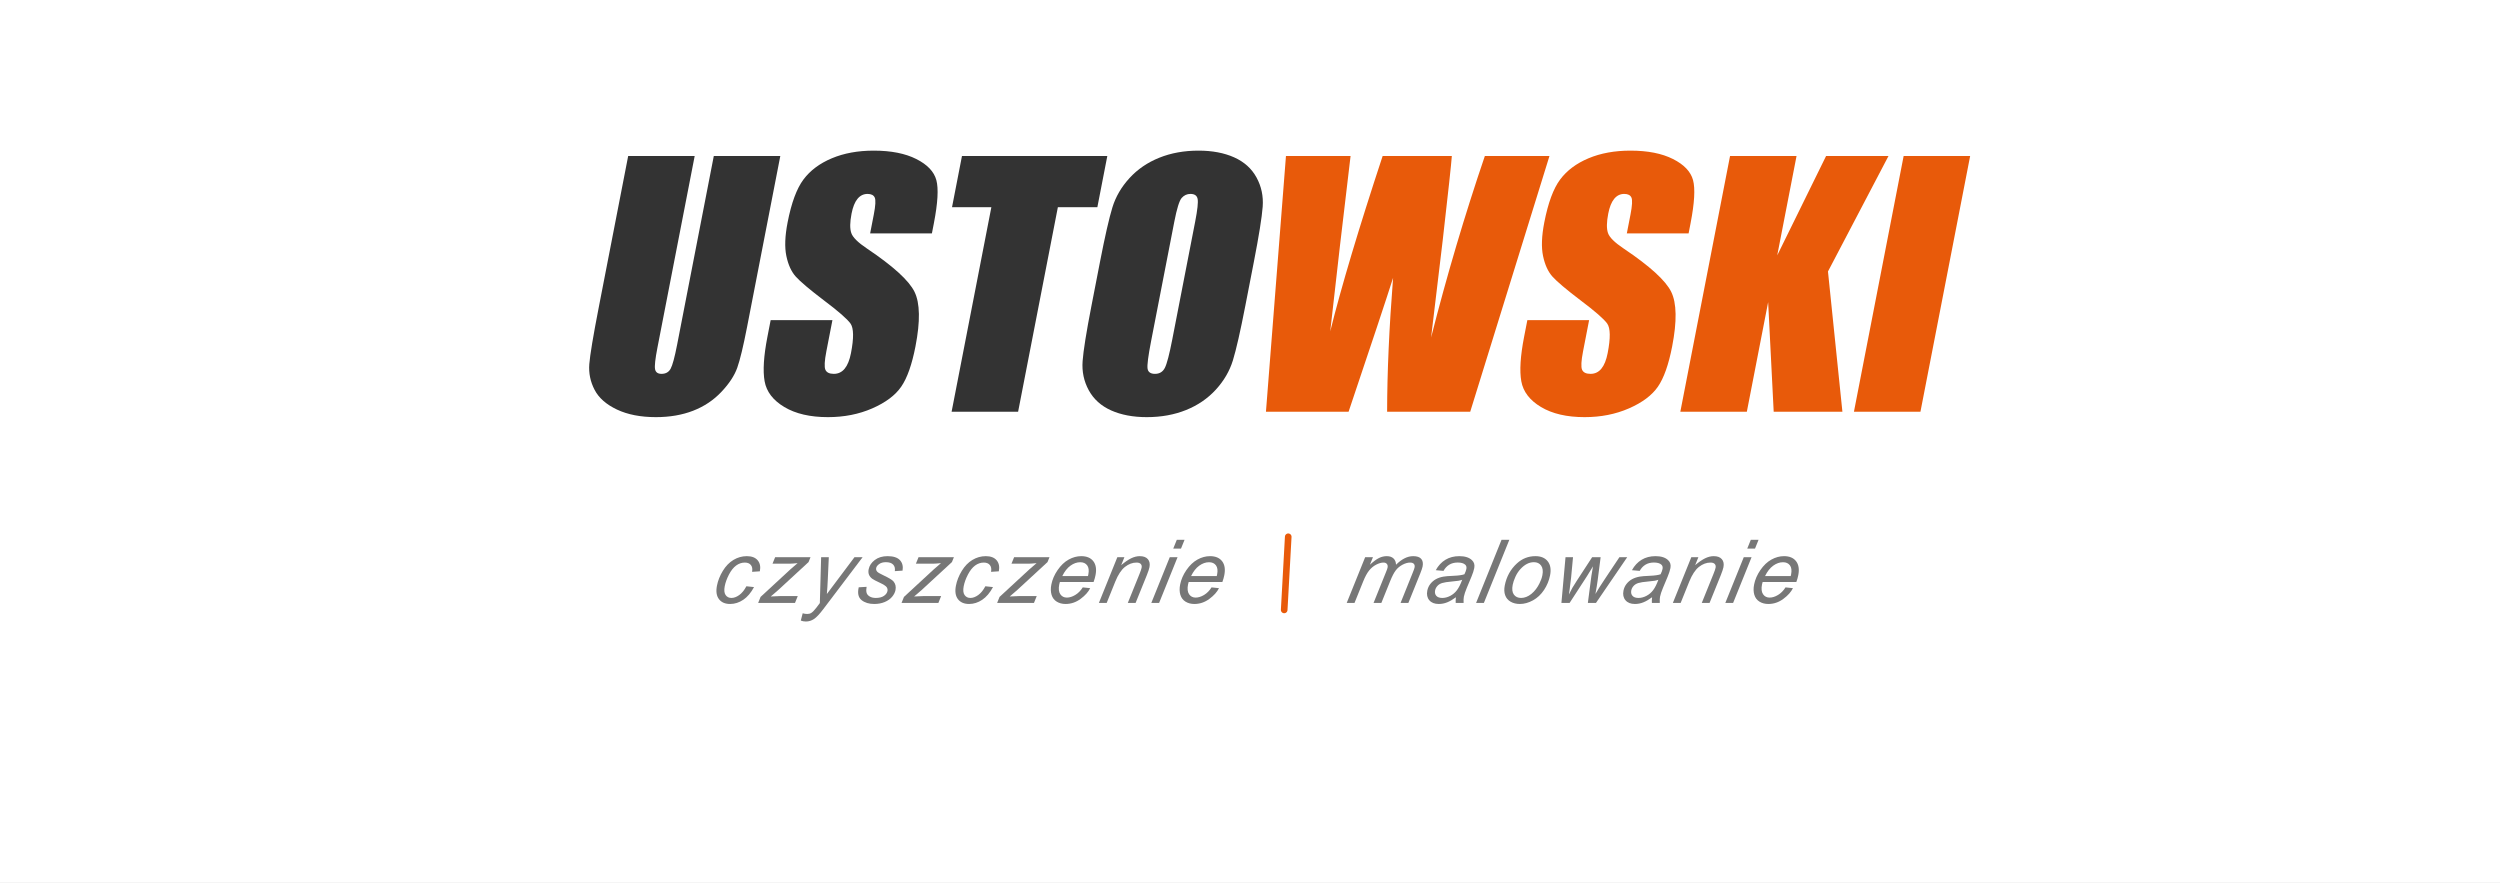
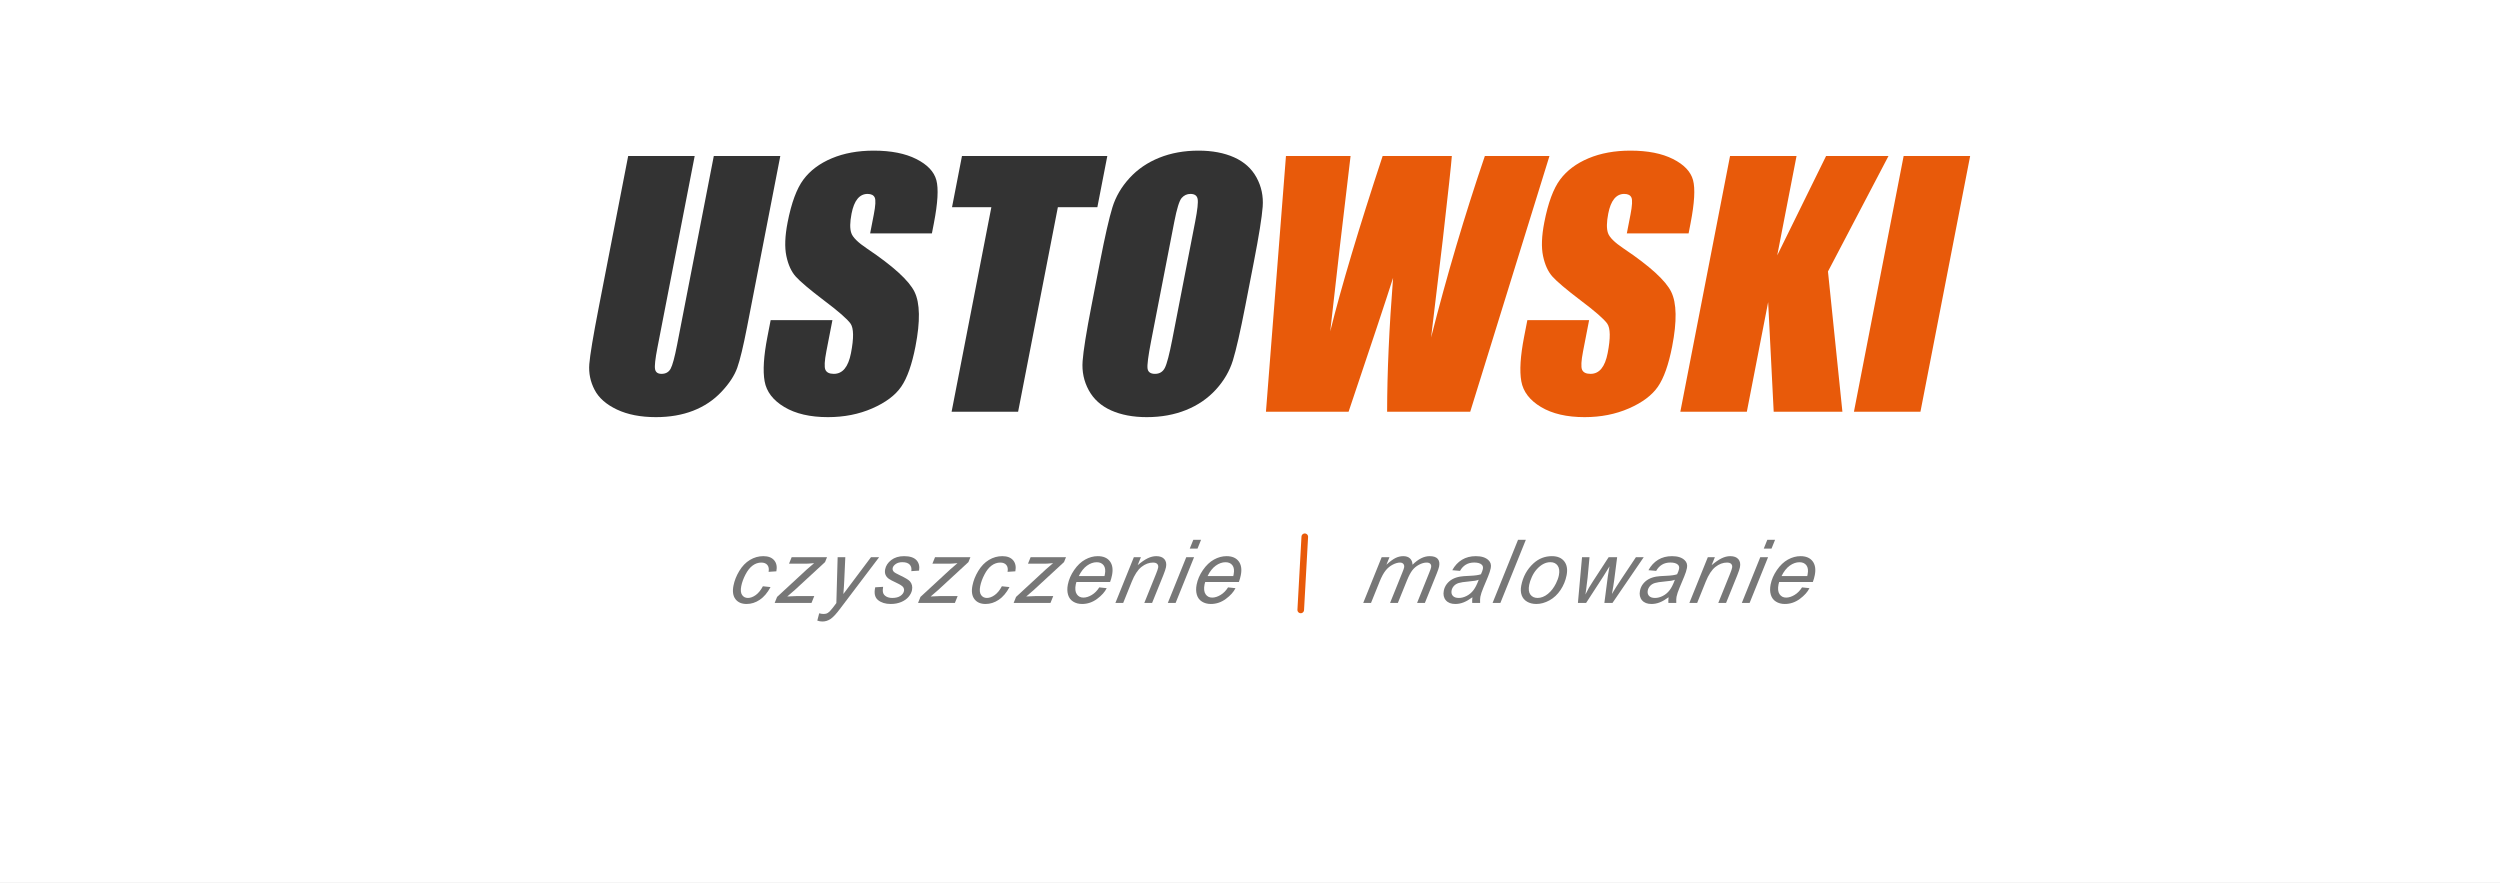
<svg xmlns="http://www.w3.org/2000/svg" viewBox="0 0 680 240">
  <rect width="680" height="240" fill="#ffffff" />
  <path d="M1041 1619V537Q1041 353 1029.0 278.5Q1017 204 958.0 125.5Q899 47 802.5 6.5Q706 -34 575 -34Q430 -34 319.0 14.0Q208 62 153.0 139.0Q98 216 88.0 301.5Q78 387 78 661V1619H499V405Q499 299 510.5 269.5Q522 240 557 240Q597 240 608.5 272.5Q620 305 620 426V1619Z" transform="matrix(0.042969,0,0.008352,-0.042969,153.99,112.00)" fill="#333333" />
  <path d="M976 1129H585V1249Q585 1333 570.0 1356.0Q555 1379 520 1379Q482 1379 462.5 1348.0Q443 1317 443 1254Q443 1173 465 1132Q486 1091 584 1033Q865 866 938 759Q1011 652 1011 414Q1011 241 970.5 159.0Q930 77 814.0 21.5Q698 -34 544 -34Q375 -34 255.5 30.0Q136 94 99.0 193.0Q62 292 62 474V580H453V383Q453 292 469.5 266.0Q486 240 528 240Q570 240 590.5 273.0Q611 306 611 371Q611 514 572 558Q532 602 375 705Q218 809 167.0 856.0Q116 903 82.5 986.0Q49 1069 49 1198Q49 1384 96.5 1470.0Q144 1556 250.0 1604.5Q356 1653 506 1653Q670 1653 785.5 1600.0Q901 1547 938.5 1466.5Q976 1386 976 1193Z" transform="matrix(0.042969,0,0.008352,-0.042969,202.11,112.00)" fill="#333333" />
  <path d="M932 1619V1295H682V0H261V1295H12V1619Z" transform="matrix(0.042969,0,0.008352,-0.042969,247.62,112.00)" fill="#333333" />
  <path d="M1046 671Q1046 427 1034.5 325.5Q1023 224 962.5 140.0Q902 56 799.0 11.0Q696 -34 559 -34Q429 -34 325.5 8.5Q222 51 159.0 136.0Q96 221 84.0 321.0Q72 421 72 671V948Q72 1192 83.5 1293.5Q95 1395 155.5 1479.0Q216 1563 319.0 1608.0Q422 1653 559 1653Q689 1653 792.5 1610.5Q896 1568 959.0 1483.0Q1022 1398 1034.0 1298.0Q1046 1198 1046 948ZM625 1203Q625 1316 612.5 1347.5Q600 1379 561 1379Q528 1379 510.5 1353.5Q493 1328 493 1203V447Q493 306 504.5 273.0Q516 240 558 240Q601 240 613.0 278.0Q625 316 625 459Z" transform="matrix(0.042969,0,0.008352,-0.042969,288.18,112.00)" fill="#333333" />
  <path d="M1668 1619 1481 0H955Q883 373 828 848Q803 645 711 0H188L0 1619H409L452 1054L496 509Q519 932 612 1619H1050Q1059 1548 1096 1085L1142 470Q1177 1057 1259 1619Z" transform="matrix(0.042969,0,0.008352,-0.042969,336.26,112.00)" fill="#e85a0a" />
  <path d="M976 1129H585V1249Q585 1333 570.0 1356.0Q555 1379 520 1379Q482 1379 462.5 1348.0Q443 1317 443 1254Q443 1173 465 1132Q486 1091 584 1033Q865 866 938 759Q1011 652 1011 414Q1011 241 970.5 159.0Q930 77 814.0 21.5Q698 -34 544 -34Q375 -34 255.5 30.0Q136 94 99.0 193.0Q62 292 62 474V580H453V383Q453 292 469.5 266.0Q486 240 528 240Q570 240 590.5 273.0Q611 306 611 371Q611 514 572 558Q532 602 375 705Q218 809 167.0 856.0Q116 903 82.5 986.0Q49 1069 49 1198Q49 1384 96.5 1470.0Q144 1556 250.0 1604.5Q356 1653 506 1653Q670 1653 785.5 1600.0Q901 1547 938.5 1466.5Q976 1386 976 1193Z" transform="matrix(0.042969,0,0.008352,-0.042969,407.93,112.00)" fill="#e85a0a" />
  <path d="M1087 1619 846 888 1110 0H675L505 694V0H84V1619H505V990L692 1619Z" transform="matrix(0.042969,0,0.008352,-0.042969,453.44,112.00)" fill="#e85a0a" />
  <path d="M505 1619V0H84V1619Z" transform="matrix(0.042969,0,0.008352,-0.042969,500.66,112.00)" fill="#e85a0a" />
-   <path d="M801 387 982 368Q914 169 788.5 72.5Q663 -24 503 -24Q330 -24 222.5 88.0Q115 200 115 401Q115 575 184.0 743.0Q253 911 381.5 998.5Q510 1086 675 1086Q846 1086 946.0 989.5Q1046 893 1046 734L868 722Q867 823 809.5 880.0Q752 937 658 937Q549 937 469.0 868.0Q389 799 343.5 658.5Q298 518 298 388Q298 252 358.0 184.0Q418 116 506 116Q594 116 674.5 183.0Q755 250 801 387Z" transform="matrix(0.011719,0,0.002278,-0.011719,192.75,164.00)" fill="#777777" />
-   <path d="M40 0 69 140 640 783Q701 851 776 924Q647 911 591 911H196L228 1062H1049L1025 948L449 301Q400 246 303 150Q454 159 510 159H928L895 0Z" transform="matrix(0.011719,0,0.002278,-0.011719,205.75,164.00)" fill="#777777" />
-   <path d="M0 -410 11 -240Q67 -256 120 -256Q175 -256 209 -231Q253 -198 305 -107L363 -3L186 1062H364L444 525Q468 366 485 207L960 1062H1149L472 -141Q374 -317 298.0 -374.0Q222 -431 123 -431Q60 -431 0 -410Z" transform="matrix(0.011719,0,0.002278,-0.011719,218.75,164.00)" fill="#777777" />
-   <path d="M85 363 266 374Q266 296 290.0 241.0Q314 186 378.5 151.0Q443 116 529 116Q649 116 709.0 164.0Q769 212 769 277Q769 324 733 366Q696 408 552.5 469.5Q409 531 369 556Q302 597 268.0 652.5Q234 708 234 780Q234 906 334.0 996.0Q434 1086 614 1086Q814 1086 918.5 993.5Q1023 901 1027 750L850 738Q846 834 782.0 890.0Q718 946 601 946Q507 946 455.0 903.0Q403 860 403 810Q403 760 448 722Q478 696 603 642Q811 552 865 500Q951 417 951 298Q951 219 902.5 143.0Q854 67 754.5 21.5Q655 -24 520 -24Q336 -24 207 67Q78 158 85 363Z" transform="matrix(0.011719,0,0.002278,-0.011719,231.75,164.00)" fill="#777777" />
-   <path d="M40 0 69 140 640 783Q701 851 776 924Q647 911 591 911H196L228 1062H1049L1025 948L449 301Q400 246 303 150Q454 159 510 159H928L895 0Z" transform="matrix(0.011719,0,0.002278,-0.011719,244.75,164.00)" fill="#777777" />
-   <path d="M801 387 982 368Q914 169 788.5 72.5Q663 -24 503 -24Q330 -24 222.5 88.0Q115 200 115 401Q115 575 184.0 743.0Q253 911 381.5 998.5Q510 1086 675 1086Q846 1086 946.0 989.5Q1046 893 1046 734L868 722Q867 823 809.5 880.0Q752 937 658 937Q549 937 469.0 868.0Q389 799 343.5 658.5Q298 518 298 388Q298 252 358.0 184.0Q418 116 506 116Q594 116 674.5 183.0Q755 250 801 387Z" transform="matrix(0.011719,0,0.002278,-0.011719,257.75,164.00)" fill="#777777" />
-   <path d="M40 0 69 140 640 783Q701 851 776 924Q647 911 591 911H196L228 1062H1049L1025 948L449 301Q400 246 303 150Q454 159 510 159H928L895 0Z" transform="matrix(0.011719,0,0.002278,-0.011719,270.75,164.00)" fill="#777777" />
-   <path d="M848 361 1024 343Q986 212 849.5 94.0Q713 -24 524 -24Q406 -24 307.5 30.5Q209 85 157.5 189.0Q106 293 106 426Q106 600 186.5 763.5Q267 927 395.0 1006.5Q523 1086 672 1086Q862 1086 975.5 968.0Q1089 850 1089 646Q1089 568 1075 486H293Q289 455 289 430Q289 281 357.5 202.5Q426 124 525 124Q618 124 708.0 185.0Q798 246 848 361ZM322 624H918Q919 652 919 664Q919 800 851.0 872.5Q783 945 676 945Q560 945 464.5 865.0Q369 785 322 624Z" transform="matrix(0.011719,0,0.002278,-0.011719,283.75,164.00)" fill="#777777" />
-   <path d="M68 0 290 1062H454L415 877Q522 986 615.0 1036.0Q708 1086 805 1086Q934 1086 1007.5 1016.0Q1081 946 1081 829Q1081 770 1055 643L920 0H739L880 673Q901 771 901 818Q901 871 864.5 904.0Q828 937 759 937Q620 937 511.5 837.0Q403 737 352 494L249 0Z" transform="matrix(0.011719,0,0.002278,-0.011719,298.10,164.00)" fill="#777777" />
-   <path d="M325 1261 368 1466H548L505 1261ZM61 0 283 1062H464L242 0Z" transform="matrix(0.011719,0,0.002278,-0.011719,312.44,164.00)" fill="#777777" />
-   <path d="M848 361 1024 343Q986 212 849.5 94.0Q713 -24 524 -24Q406 -24 307.5 30.5Q209 85 157.5 189.0Q106 293 106 426Q106 600 186.5 763.5Q267 927 395.0 1006.5Q523 1086 672 1086Q862 1086 975.5 968.0Q1089 850 1089 646Q1089 568 1075 486H293Q289 455 289 430Q289 281 357.5 202.5Q426 124 525 124Q618 124 708.0 185.0Q798 246 848 361ZM322 624H918Q919 652 919 664Q919 800 851.0 872.5Q783 945 676 945Q560 945 464.5 865.0Q369 785 322 624Z" transform="matrix(0.011719,0,0.002278,-0.011719,318.78,164.00)" fill="#777777" />
-   <line x1="350.4" y1="146.0" x2="349.3" y2="165.9" stroke="#e85a0a" stroke-width="1.8" stroke-linecap="round" />
-   <path d="M67 0 289 1062H470L433 887Q534 1000 613.5 1043.0Q693 1086 786 1086Q885 1086 951.5 1033.5Q1018 981 1039 887Q1120 987 1209.5 1036.5Q1299 1086 1398 1086Q1531 1086 1597.5 1023.0Q1664 960 1664 846Q1664 797 1641 684L1498 0H1317L1463 702Q1482 788 1482 825Q1482 877 1449.0 907.0Q1416 937 1356 937Q1275 937 1191.0 888.0Q1107 839 1060.5 759.5Q1014 680 979 515L871 0H690L840 717Q856 790 856 821Q856 873 823.5 905.0Q791 937 739 937Q662 937 577.5 888.0Q493 839 440.0 751.5Q387 664 353 502L248 0Z" transform="matrix(0.011719,0,0.002278,-0.011719,365.52,164.00)" fill="#777777" />
-   <path d="M784 132Q690 51 603.0 13.5Q516 -24 417 -24Q270 -24 180.0 62.5Q90 149 90 284Q90 373 130.5 441.5Q171 510 238.0 551.5Q305 593 402 611Q463 623 633.5 630.0Q804 637 878 666Q899 740 899 789Q899 852 853 888Q790 938 669 938Q555 938 482.5 887.5Q410 837 377 744L194 760Q250 918 371.5 1002.0Q493 1086 678 1086Q875 1086 990 992Q1078 922 1078 810Q1078 725 1053 613L994 349Q966 223 966 144Q966 94 988 0H805Q790 52 784 132ZM851 538Q813 523 769.5 515.0Q726 507 624 498Q466 484 401.0 462.5Q336 441 303.0 394.0Q270 347 270 290Q270 214 322.5 165.0Q375 116 472 116Q562 116 645.0 163.5Q728 211 776.0 296.0Q824 381 851 538Z" transform="matrix(0.011719,0,0.002278,-0.011719,386.52,164.00)" fill="#777777" />
-   <path d="M54 0 360 1466H541L235 0Z" transform="matrix(0.011719,0,0.002278,-0.011719,400.86,164.00)" fill="#777777" />
-   <path d="M100 403Q100 714 283 918Q434 1086 679 1086Q871 1086 988.5 966.0Q1106 846 1106 642Q1106 459 1032.0 301.5Q958 144 821.5 60.0Q685 -24 534 -24Q410 -24 308.5 29.0Q207 82 153.5 179.0Q100 276 100 403ZM281 421Q281 271 353.0 193.5Q425 116 536 116Q594 116 651.0 139.5Q708 163 757.0 211.0Q806 259 840.5 320.5Q875 382 896 453Q927 552 927 643Q927 787 854.5 866.5Q782 946 672 946Q587 946 517.0 905.5Q447 865 390.5 787.0Q334 709 307.5 605.5Q281 502 281 421Z" transform="matrix(0.011719,0,0.002278,-0.011719,407.20,164.00)" fill="#777777" />
-   <path d="M270 0 159 1062H333L381 585L400 317Q402 287 406 196Q436 298 457.0 352.5Q478 407 524 508L777 1062H974L1009 531Q1017 410 1019 208Q1069 342 1182 580L1410 1062H1591L1072 0H884L844 623Q840 681 838 849Q797 742 741 618L460 0Z" transform="matrix(0.011719,0,0.002278,-0.011719,421.54,164.00)" fill="#777777" />
-   <path d="M784 132Q690 51 603.0 13.5Q516 -24 417 -24Q270 -24 180.0 62.5Q90 149 90 284Q90 373 130.5 441.5Q171 510 238.0 551.5Q305 593 402 611Q463 623 633.5 630.0Q804 637 878 666Q899 740 899 789Q899 852 853 888Q790 938 669 938Q555 938 482.5 887.5Q410 837 377 744L194 760Q250 918 371.5 1002.0Q493 1086 678 1086Q875 1086 990 992Q1078 922 1078 810Q1078 725 1053 613L994 349Q966 223 966 144Q966 94 988 0H805Q790 52 784 132ZM851 538Q813 523 769.5 515.0Q726 507 624 498Q466 484 401.0 462.5Q336 441 303.0 394.0Q270 347 270 290Q270 214 322.5 165.0Q375 116 472 116Q562 116 645.0 163.5Q728 211 776.0 296.0Q824 381 851 538Z" transform="matrix(0.011719,0,0.002278,-0.011719,439.88,164.00)" fill="#777777" />
-   <path d="M68 0 290 1062H454L415 877Q522 986 615.0 1036.0Q708 1086 805 1086Q934 1086 1007.5 1016.0Q1081 946 1081 829Q1081 770 1055 643L920 0H739L880 673Q901 771 901 818Q901 871 864.5 904.0Q828 937 759 937Q620 937 511.5 837.0Q403 737 352 494L249 0Z" transform="matrix(0.011719,0,0.002278,-0.011719,454.22,164.00)" fill="#777777" />
-   <path d="M325 1261 368 1466H548L505 1261ZM61 0 283 1062H464L242 0Z" transform="matrix(0.011719,0,0.002278,-0.011719,468.57,164.00)" fill="#777777" />
-   <path d="M848 361 1024 343Q986 212 849.5 94.0Q713 -24 524 -24Q406 -24 307.5 30.5Q209 85 157.5 189.0Q106 293 106 426Q106 600 186.5 763.5Q267 927 395.0 1006.5Q523 1086 672 1086Q862 1086 975.5 968.0Q1089 850 1089 646Q1089 568 1075 486H293Q289 455 289 430Q289 281 357.5 202.5Q426 124 525 124Q618 124 708.0 185.0Q798 246 848 361ZM322 624H918Q919 652 919 664Q919 800 851.0 872.5Q783 945 676 945Q560 945 464.5 865.0Q369 785 322 624Z" transform="matrix(0.011719,0,0.002278,-0.011719,474.90,164.00)" fill="#777777" />
+   <path d="M801 387 982 368Q914 169 788.5 72.5Q663 -24 503 -24Q330 -24 222.5 88.0Q115 200 115 401Q115 575 184.0 743.0Q253 911 381.5 998.5Q510 1086 675 1086Q846 1086 946.0 989.5Q1046 893 1046 734L868 722Q867 823 809.5 880.0Q752 937 658 937Q549 937 469.0 868.0Q389 799 343.5 658.5Q298 518 298 388Q298 252 358.0 184.0Q418 116 506 116Q594 116 674.5 183.0Q755 250 801 387Z" transform="matrix(0.011719,0,0.002278,-0.011719,197.24,164.00)" fill="#777777" />
+   <path d="M40 0 69 140 640 783Q701 851 776 924Q647 911 591 911H196L228 1062H1049L1025 948L449 301Q400 246 303 150Q454 159 510 159H928L895 0Z" transform="matrix(0.011719,0,0.002278,-0.011719,210.24,164.00)" fill="#777777" />
+   <path d="M0 -410 11 -240Q67 -256 120 -256Q175 -256 209 -231Q253 -198 305 -107L363 -3L186 1062H364L444 525Q468 366 485 207L960 1062H1149L472 -141Q374 -317 298.0 -374.0Q222 -431 123 -431Q60 -431 0 -410Z" transform="matrix(0.011719,0,0.002278,-0.011719,223.24,164.00)" fill="#777777" />
+   <path d="M85 363 266 374Q266 296 290.0 241.0Q314 186 378.5 151.0Q443 116 529 116Q649 116 709.0 164.0Q769 212 769 277Q769 324 733 366Q696 408 552.5 469.5Q409 531 369 556Q302 597 268.0 652.5Q234 708 234 780Q234 906 334.0 996.0Q434 1086 614 1086Q814 1086 918.5 993.5Q1023 901 1027 750L850 738Q846 834 782.0 890.0Q718 946 601 946Q507 946 455.0 903.0Q403 860 403 810Q403 760 448 722Q478 696 603 642Q811 552 865 500Q951 417 951 298Q951 219 902.5 143.0Q854 67 754.5 21.5Q655 -24 520 -24Q336 -24 207 67Q78 158 85 363Z" transform="matrix(0.011719,0,0.002278,-0.011719,236.24,164.00)" fill="#777777" />
+   <path d="M40 0 69 140 640 783Q701 851 776 924Q647 911 591 911H196L228 1062H1049L1025 948L449 301Q400 246 303 150Q454 159 510 159H928L895 0Z" transform="matrix(0.011719,0,0.002278,-0.011719,249.24,164.00)" fill="#777777" />
+   <path d="M801 387 982 368Q914 169 788.5 72.5Q663 -24 503 -24Q330 -24 222.5 88.0Q115 200 115 401Q115 575 184.0 743.0Q253 911 381.5 998.5Q510 1086 675 1086Q846 1086 946.0 989.5Q1046 893 1046 734L868 722Q867 823 809.5 880.0Q752 937 658 937Q549 937 469.0 868.0Q389 799 343.5 658.5Q298 518 298 388Q298 252 358.0 184.0Q418 116 506 116Q594 116 674.5 183.0Q755 250 801 387Z" transform="matrix(0.011719,0,0.002278,-0.011719,262.24,164.00)" fill="#777777" />
+   <path d="M40 0 69 140 640 783Q701 851 776 924Q647 911 591 911H196L228 1062H1049L1025 948L449 301Q400 246 303 150Q454 159 510 159H928L895 0Z" transform="matrix(0.011719,0,0.002278,-0.011719,275.24,164.00)" fill="#777777" />
+   <path d="M848 361 1024 343Q986 212 849.5 94.0Q713 -24 524 -24Q406 -24 307.5 30.5Q209 85 157.5 189.0Q106 293 106 426Q106 600 186.5 763.5Q267 927 395.0 1006.5Q523 1086 672 1086Q862 1086 975.5 968.0Q1089 850 1089 646Q1089 568 1075 486H293Q289 455 289 430Q289 281 357.5 202.5Q426 124 525 124Q618 124 708.0 185.0Q798 246 848 361ZM322 624H918Q919 652 919 664Q919 800 851.0 872.5Q783 945 676 945Q560 945 464.5 865.0Q369 785 322 624Z" transform="matrix(0.011719,0,0.002278,-0.011719,288.24,164.00)" fill="#777777" />
+   <path d="M68 0 290 1062H454L415 877Q522 986 615.0 1036.0Q708 1086 805 1086Q934 1086 1007.5 1016.0Q1081 946 1081 829Q1081 770 1055 643L920 0H739L880 673Q901 771 901 818Q901 871 864.5 904.0Q828 937 759 937Q620 937 511.5 837.0Q403 737 352 494L249 0Z" transform="matrix(0.011719,0,0.002278,-0.011719,302.59,164.00)" fill="#777777" />
+   <path d="M325 1261 368 1466H548L505 1261ZM61 0 283 1062H464L242 0Z" transform="matrix(0.011719,0,0.002278,-0.011719,316.93,164.00)" fill="#777777" />
+   <path d="M848 361 1024 343Q986 212 849.5 94.0Q713 -24 524 -24Q406 -24 307.5 30.5Q209 85 157.5 189.0Q106 293 106 426Q106 600 186.5 763.5Q267 927 395.0 1006.5Q523 1086 672 1086Q862 1086 975.5 968.0Q1089 850 1089 646Q1089 568 1075 486H293Q289 455 289 430Q289 281 357.5 202.5Q426 124 525 124Q618 124 708.0 185.0Q798 246 848 361ZM322 624H918Q919 652 919 664Q919 800 851.0 872.5Q783 945 676 945Q560 945 464.5 865.0Q369 785 322 624Z" transform="matrix(0.011719,0,0.002278,-0.011719,323.27,164.00)" fill="#777777" />
+   <line x1="354.9" y1="146.0" x2="353.8" y2="165.9" stroke="#e85a0a" stroke-width="1.8" stroke-linecap="round" />
+   <path d="M67 0 289 1062H470L433 887Q534 1000 613.5 1043.0Q693 1086 786 1086Q885 1086 951.5 1033.5Q1018 981 1039 887Q1120 987 1209.5 1036.5Q1299 1086 1398 1086Q1531 1086 1597.5 1023.0Q1664 960 1664 846Q1664 797 1641 684L1498 0H1317L1463 702Q1482 788 1482 825Q1482 877 1449.0 907.0Q1416 937 1356 937Q1275 937 1191.0 888.0Q1107 839 1060.5 759.5Q1014 680 979 515L871 0H690L840 717Q856 790 856 821Q856 873 823.5 905.0Q791 937 739 937Q662 937 577.5 888.0Q493 839 440.0 751.5Q387 664 353 502L248 0Z" transform="matrix(0.011719,0,0.002278,-0.011719,370.01,164.00)" fill="#777777" />
+   <path d="M784 132Q690 51 603.0 13.5Q516 -24 417 -24Q270 -24 180.0 62.5Q90 149 90 284Q90 373 130.5 441.5Q171 510 238.0 551.5Q305 593 402 611Q463 623 633.5 630.0Q804 637 878 666Q899 740 899 789Q899 852 853 888Q790 938 669 938Q555 938 482.5 887.5Q410 837 377 744L194 760Q250 918 371.5 1002.0Q493 1086 678 1086Q875 1086 990 992Q1078 922 1078 810Q1078 725 1053 613L994 349Q966 223 966 144Q966 94 988 0H805Q790 52 784 132ZM851 538Q813 523 769.5 515.0Q726 507 624 498Q466 484 401.0 462.5Q336 441 303.0 394.0Q270 347 270 290Q270 214 322.5 165.0Q375 116 472 116Q562 116 645.0 163.5Q728 211 776.0 296.0Q824 381 851 538Z" transform="matrix(0.011719,0,0.002278,-0.011719,391.01,164.00)" fill="#777777" />
+   <path d="M54 0 360 1466H541L235 0Z" transform="matrix(0.011719,0,0.002278,-0.011719,405.35,164.00)" fill="#777777" />
+   <path d="M100 403Q100 714 283 918Q434 1086 679 1086Q871 1086 988.5 966.0Q1106 846 1106 642Q1106 459 1032.0 301.5Q958 144 821.5 60.0Q685 -24 534 -24Q410 -24 308.5 29.0Q207 82 153.5 179.0Q100 276 100 403ZM281 421Q281 271 353.0 193.5Q425 116 536 116Q594 116 651.0 139.5Q708 163 757.0 211.0Q806 259 840.5 320.5Q875 382 896 453Q927 552 927 643Q927 787 854.5 866.5Q782 946 672 946Q587 946 517.0 905.5Q447 865 390.5 787.0Q334 709 307.5 605.5Q281 502 281 421Z" transform="matrix(0.011719,0,0.002278,-0.011719,411.69,164.00)" fill="#777777" />
+   <path d="M270 0 159 1062H333L381 585L400 317Q402 287 406 196Q436 298 457.0 352.5Q478 407 524 508L777 1062H974L1009 531Q1017 410 1019 208Q1069 342 1182 580L1410 1062H1591L1072 0H884L844 623Q840 681 838 849Q797 742 741 618L460 0Z" transform="matrix(0.011719,0,0.002278,-0.011719,426.03,164.00)" fill="#777777" />
+   <path d="M784 132Q690 51 603.0 13.5Q516 -24 417 -24Q270 -24 180.0 62.5Q90 149 90 284Q90 373 130.5 441.5Q171 510 238.0 551.5Q305 593 402 611Q463 623 633.5 630.0Q804 637 878 666Q899 740 899 789Q899 852 853 888Q790 938 669 938Q555 938 482.5 887.5Q410 837 377 744L194 760Q250 918 371.5 1002.0Q493 1086 678 1086Q875 1086 990 992Q1078 922 1078 810Q1078 725 1053 613L994 349Q966 223 966 144Q966 94 988 0H805Q790 52 784 132ZM851 538Q813 523 769.5 515.0Q726 507 624 498Q466 484 401.0 462.5Q336 441 303.0 394.0Q270 347 270 290Q270 214 322.5 165.0Q375 116 472 116Q562 116 645.0 163.5Q728 211 776.0 296.0Q824 381 851 538Z" transform="matrix(0.011719,0,0.002278,-0.011719,444.37,164.00)" fill="#777777" />
+   <path d="M68 0 290 1062H454L415 877Q522 986 615.0 1036.0Q708 1086 805 1086Q934 1086 1007.5 1016.0Q1081 946 1081 829Q1081 770 1055 643L920 0H739L880 673Q901 771 901 818Q901 871 864.5 904.0Q828 937 759 937Q620 937 511.5 837.0Q403 737 352 494L249 0Z" transform="matrix(0.011719,0,0.002278,-0.011719,458.71,164.00)" fill="#777777" />
+   <path d="M325 1261 368 1466H548L505 1261ZM61 0 283 1062H464L242 0Z" transform="matrix(0.011719,0,0.002278,-0.011719,473.06,164.00)" fill="#777777" />
+   <path d="M848 361 1024 343Q986 212 849.5 94.0Q713 -24 524 -24Q406 -24 307.5 30.5Q209 85 157.5 189.0Q106 293 106 426Q106 600 186.5 763.5Q267 927 395.0 1006.5Q523 1086 672 1086Q862 1086 975.5 968.0Q1089 850 1089 646Q1089 568 1075 486H293Q289 455 289 430Q289 281 357.5 202.5Q426 124 525 124Q618 124 708.0 185.0Q798 246 848 361ZM322 624H918Q919 652 919 664Q919 800 851.0 872.5Q783 945 676 945Q560 945 464.5 865.0Q369 785 322 624Z" transform="matrix(0.011719,0,0.002278,-0.011719,479.39,164.00)" fill="#777777" />
</svg>
